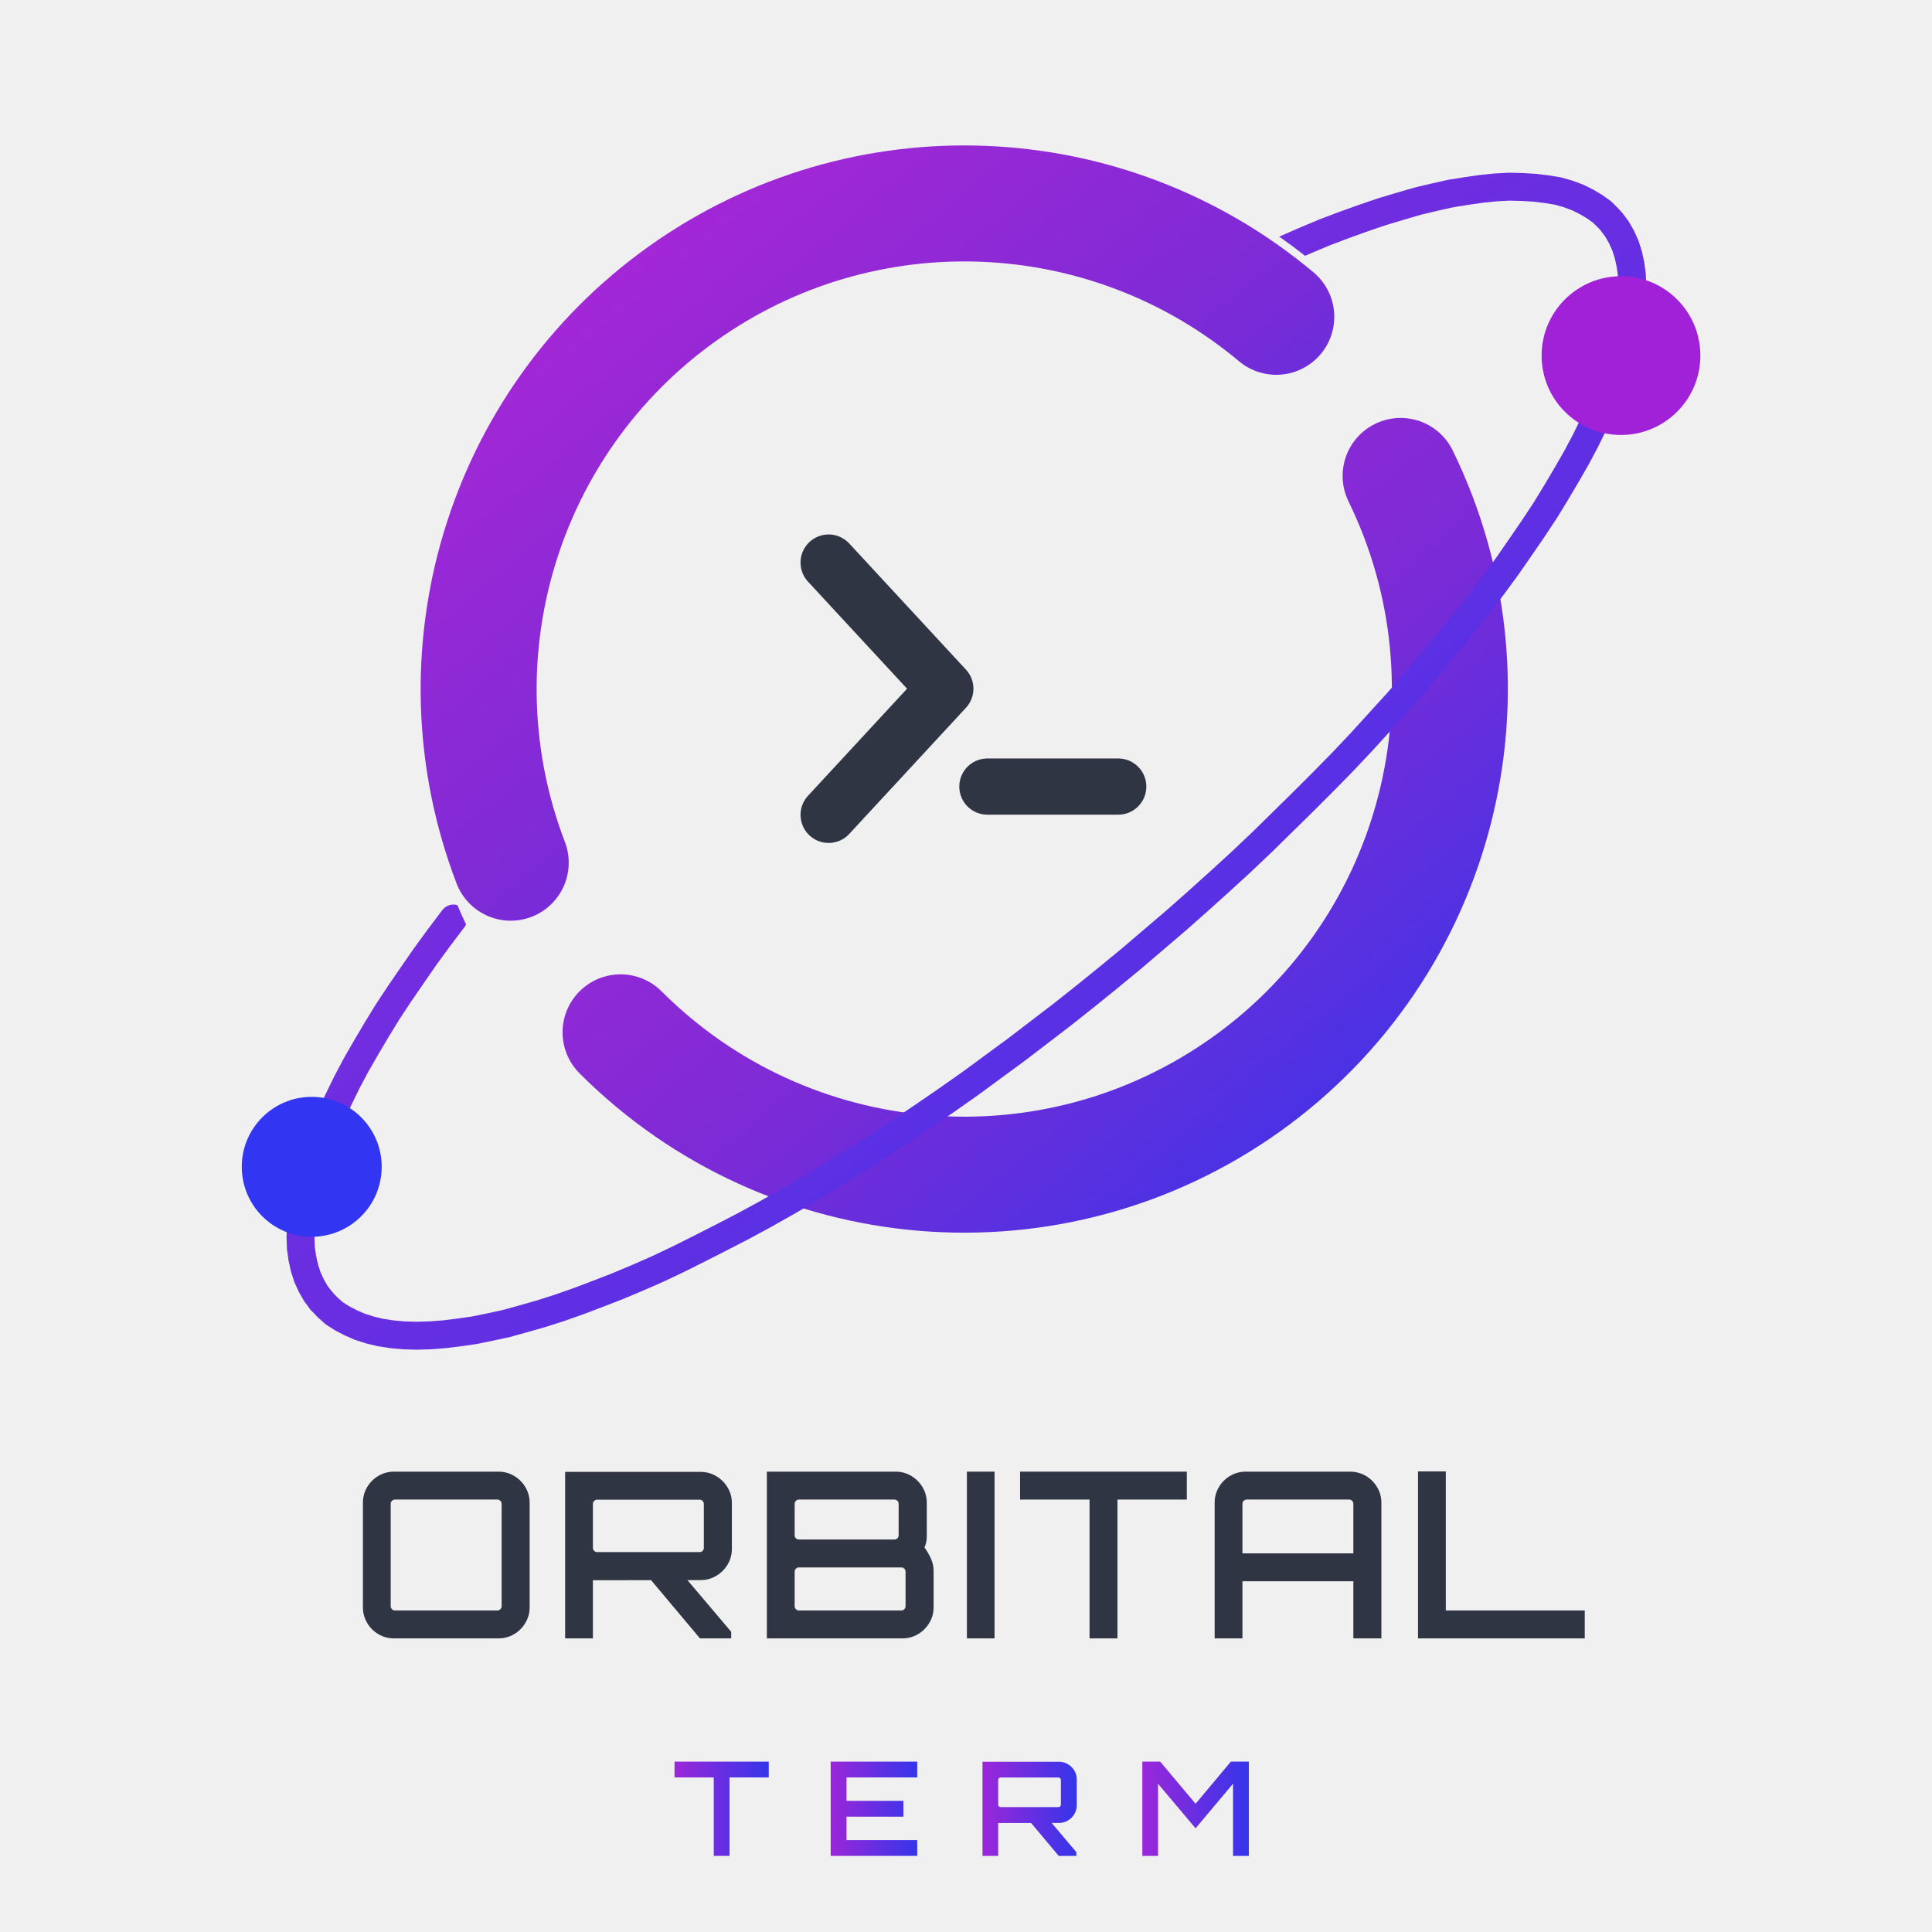
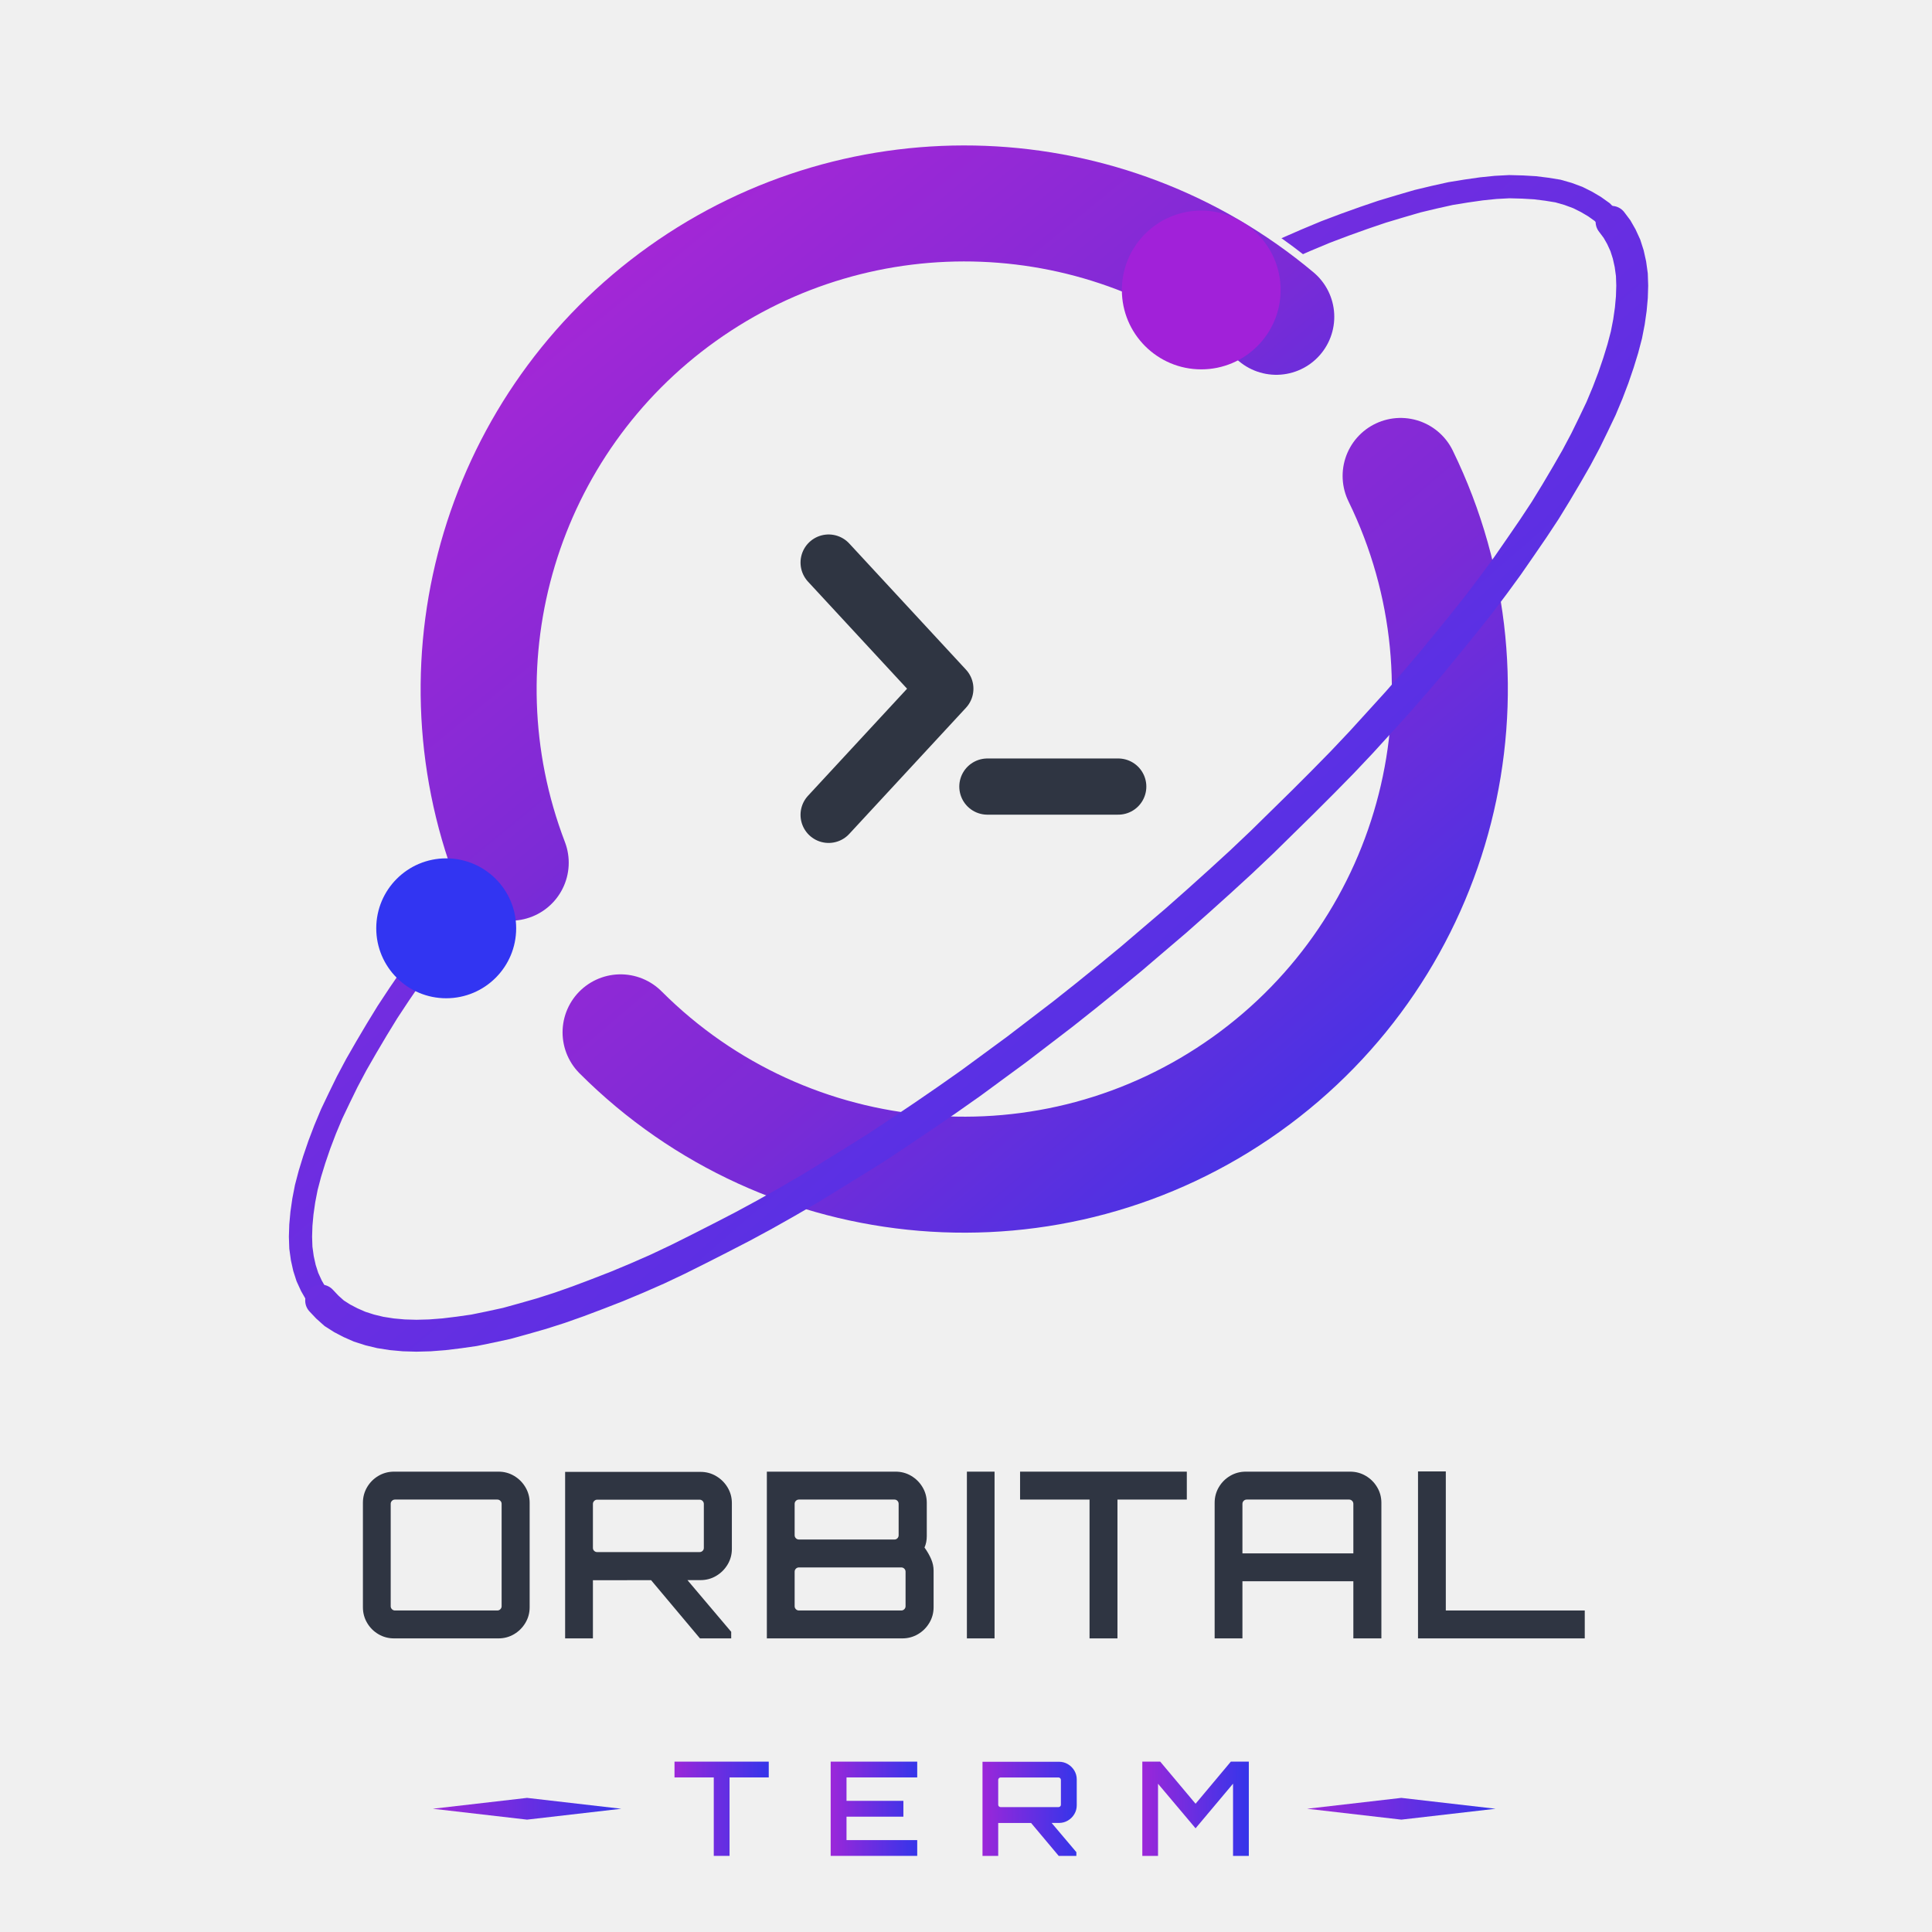
<svg xmlns="http://www.w3.org/2000/svg" viewBox="0 0 533 533" width="533" height="533">
  <defs>
    <linearGradient id="otRing" x1="0" y1="0" x2="1" y2="1">
      <stop offset="0" stop-color="#b026d6" />
      <stop offset="0.55" stop-color="#7b2bd6" />
      <stop offset="1" stop-color="#3535ea" />
    </linearGradient>
    <linearGradient id="otOrbit" x1="0" y1="0" x2="1" y2="1">
      <stop offset="0" stop-color="#9b27d9" />
      <stop offset="1" stop-color="#3535ea" />
    </linearGradient>
    <linearGradient id="otTerm" x1="0" y1="0" x2="1" y2="0">
      <stop offset="0" stop-color="#9b27d9" />
      <stop offset="1" stop-color="#3535ea" />
    </linearGradient>
    <mask id="pm">
      <rect width="533" height="533" fill="white" />
      <circle cx="266" cy="190" r="152.0" fill="black" />
    </mask>
  </defs>
  <g mask="url(#pm)">
-     <path d="M88.6 358.8 L87.1 356.8 L85.9 354.7 L84.8 352.3 L84.0 349.8 L83.4 347.1 L83.0 344.2 L82.9 341.2 L83.0 338.0 L83.3 334.7 L83.8 331.2 L84.5 327.6 L85.5 323.8 L86.7 319.9 L88.1 315.8 L89.7 311.6 L91.5 307.3 L93.6 302.9 L95.8 298.4 L98.3 293.7 L101.0 289.0 L103.9 284.1 L106.9 279.2 L110.2 274.2 L113.7 269.1 L117.3 263.9 L121.1 258.7 L125.1 253.4 M331.4 80.0 L337.3 76.9 L343.2 74.0 L349.0 71.3 L354.7 68.7 L360.2 66.3 L365.7 64.0 L371.0 62.0 L376.3 60.1 L381.3 58.4 L386.3 56.9 L391.1 55.5 L395.7 54.4 L400.2 53.4 L404.5 52.7 L408.7 52.1 L412.6 51.7 L416.4 51.5 L420.1 51.6 L423.5 51.8 L426.7 52.2 L429.8 52.7 L432.6 53.5 L435.3 54.5 L437.7 55.7 L439.9 57.0 L442.0 58.5 L443.8 60.3" fill="none" stroke="url(#otOrbit)" stroke-width="7.7" stroke-linecap="round" />
+     <path d="M88.6 358.8 L87.1 356.8 L85.9 354.7 L84.8 352.3 L84.0 349.8 L83.4 347.1 L83.0 344.2 L82.9 341.2 L83.0 338.0 L83.3 334.7 L83.8 331.2 L84.5 327.6 L85.5 323.8 L86.7 319.9 L88.1 315.8 L89.7 311.6 L91.5 307.3 L93.6 302.9 L95.8 298.4 L98.3 293.7 L101.0 289.0 L103.9 284.1 L106.9 279.2 L110.2 274.2 L113.7 269.1 L117.3 263.9 L121.1 258.7 L125.1 253.4 M331.4 80.0 L337.3 76.9 L343.2 74.0 L349.0 71.3 L354.7 68.7 L360.2 66.3 L365.7 64.0 L371.0 62.0 L376.3 60.1 L381.3 58.4 L386.3 56.9 L391.1 55.5 L395.7 54.4 L400.2 53.4 L404.5 52.7 L408.7 52.1 L412.6 51.7 L416.4 51.5 L420.1 51.6 L423.5 51.8 L426.7 52.2 L429.8 52.7 L432.6 53.5 L435.3 54.5 L437.7 55.7 L439.9 57.0 L442.0 58.5 L443.8 60.3" fill="none" stroke="url(#otOrbit)" stroke-width="6.4" stroke-linecap="round" />
  </g>
  <path d="M386.4 131.3 A134 134 0 0 1 171.2 284.8" fill="none" stroke="url(#otRing)" stroke-width="32" stroke-linecap="round" />
  <path d="M140.9 238.0 A134 134 0 0 1 352.1 87.4" fill="none" stroke="url(#otRing)" stroke-width="32" stroke-linecap="round" />
  <g fill="none" stroke="#2f3542" stroke-width="15.5" stroke-linecap="round" stroke-linejoin="round">
    <path d="M228.6 155.2 L260.8 190.0 L228.6 224.8" />
    <path d="M272.4 217.0 L308.5 217.0" />
  </g>
-   <path d="M444.6 61.2 L446.1 63.2 L447.3 65.3 L448.4 67.7 L449.2 70.2 L449.8 72.9 L450.2 75.8 L450.3 78.8 L450.2 82.0 L449.9 85.3 L449.4 88.8 L448.7 92.4 L447.7 96.2 L446.5 100.1 L445.1 104.2 L443.5 108.4 L441.7 112.7 L439.6 117.1 L437.4 121.6 L434.9 126.3 L432.2 131.0 L429.3 135.9 L426.3 140.8 L423.0 145.8 L419.5 150.9 L415.9 156.1 L412.1 161.3 L408.1 166.6 L403.9 171.9 L399.5 177.3 L395.0 182.8 L390.4 188.2 L385.6 193.7 L380.6 199.2 L375.5 204.8 L370.3 210.3 L364.9 215.8 L359.4 221.3 L353.8 226.8 L348.2 232.3 L342.4 237.8 L336.5 243.2 L330.5 248.6 L324.4 254.0 L318.3 259.2 L312.1 264.5 L305.9 269.6 L299.6 274.7 L293.3 279.7 L286.9 284.6 L280.5 289.5 L274.1 294.2 L267.7 298.9 L261.3 303.4 L254.9 307.8 L248.5 312.1 L242.2 316.3 L235.8 320.3 L229.5 324.2 L223.3 328.0 L217.1 331.6 L210.9 335.1 L204.8 338.4 L198.8 341.5 L192.9 344.5 L187.1 347.4 L181.4 350.1 L175.7 352.6 L170.2 354.9 L164.8 357.0 L159.5 359.0 L154.4 360.8 L149.4 362.4 L144.5 363.8 L139.8 365.1 L135.2 366.1 L130.8 367.0 L126.6 367.6 L122.5 368.1 L118.6 368.4 L114.9 368.5 L111.4 368.4 L108.1 368.1 L104.9 367.6 L102.0 366.9 L99.2 366.0 L96.7 364.9 L94.4 363.7 L92.2 362.3 L90.3 360.6 L88.6 358.8" fill="none" stroke="url(#otOrbit)" stroke-width="7.7" stroke-linecap="round" />
-   <circle cx="447.2" cy="98.1" r="21.9" fill="#A121D9" />
-   <circle cx="86.0" cy="321.9" r="19.3" fill="#3235F2" />
+   <path d="M444.6 61.2 L446.1 63.2 L447.3 65.3 L448.4 67.7 L449.2 70.2 L449.8 72.9 L450.2 75.8 L450.3 78.8 L450.2 82.0 L449.9 85.3 L449.4 88.8 L448.7 92.4 L447.7 96.2 L446.5 100.1 L445.1 104.2 L443.5 108.4 L441.7 112.7 L439.6 117.1 L437.4 121.6 L434.9 126.3 L432.2 131.0 L429.3 135.9 L426.3 140.8 L423.0 145.8 L419.5 150.9 L415.9 156.1 L412.1 161.3 L408.1 166.6 L403.9 171.9 L399.5 177.3 L395.0 182.8 L390.4 188.2 L385.6 193.7 L380.6 199.2 L375.5 204.8 L370.3 210.3 L364.9 215.8 L359.4 221.3 L353.8 226.8 L348.2 232.3 L342.4 237.8 L336.5 243.2 L330.5 248.6 L324.4 254.0 L318.3 259.2 L312.1 264.5 L305.9 269.6 L299.6 274.7 L293.3 279.7 L286.9 284.6 L280.5 289.5 L274.1 294.2 L267.7 298.9 L261.3 303.4 L254.9 307.8 L248.5 312.1 L242.2 316.3 L235.8 320.3 L229.5 324.2 L223.3 328.0 L217.1 331.6 L210.9 335.1 L204.8 338.4 L198.8 341.5 L192.9 344.5 L187.1 347.4 L181.4 350.1 L175.7 352.6 L170.2 354.9 L164.8 357.0 L159.5 359.0 L154.4 360.8 L149.4 362.4 L144.5 363.8 L139.8 365.1 L135.2 366.1 L130.8 367.0 L126.6 367.6 L122.5 368.1 L118.6 368.4 L114.9 368.5 L111.4 368.4 L108.1 368.1 L104.9 367.6 L102.0 366.9 L99.2 366.0 L96.7 364.9 L94.4 363.7 L92.2 362.3 L90.3 360.6 L88.6 358.8" fill="none" stroke="url(#otOrbit)" stroke-width="8.8" stroke-linecap="round" />
+   <circle cx="331.4" cy="80.0" r="21.9" fill="#A121D9" />
+   <circle cx="123.1" cy="256.1" r="19.3" fill="#3235F2" />
  <g fill="#2f3542">
    <path transform="translate(96.67,452.00) scale(0.06389,-0.06389)" d="M188.757 0Q151.804 0 121.01 18.108Q90.216 36.216 72.108 67.01Q54 97.804 54 134.757V585.243Q54 622.196 72.108 652.99Q90.216 683.784 121.01 701.892Q151.804 720 188.757 720H639.243Q675.998 720 706.627 701.892Q737.257 683.784 755.628 652.99Q774 622.196 774 585.243V134.757Q774 97.804 755.628 67.01Q737.257 36.216 706.627 18.108Q675.998 0 639.243 0ZM192.446 120.528H634.5Q642.067 120.528 647.506 125.967Q652.945 131.406 652.945 138.973V581.027Q652.945 588.594 647.506 594.033Q642.067 599.472 634.5 599.472H192.446Q184.879 599.472 179.44 594.033Q174.001 588.594 174.001 581.027V138.973Q174.001 131.406 179.44 125.967Q184.879 120.528 192.446 120.528Z" />
    <path transform="translate(152.33,452.00) scale(0.06389,-0.06389)" d="M638.175 0 416.878 263.662H574.001L773.108 28.406V0ZM56 0V719H640.716Q677.669 719 708.463 700.655Q739.257 682.311 757.628 651.621Q776 620.932 776 584.243V386.419Q776 349.73 757.628 319.04Q739.257 288.351 708.463 270.006Q677.669 251.662 640.716 251.662L176.001 251.135V0ZM194.446 372.663H636.5Q644.067 372.663 649.506 377.865Q654.945 383.068 654.945 390.635V580.554Q654.945 588.121 649.506 593.56Q644.067 598.999 636.5 598.999H194.446Q186.879 598.999 181.44 593.56Q176.001 588.121 176.001 580.554V390.635Q176.001 383.068 181.44 377.865Q186.879 372.663 194.446 372.663Z" />
    <path transform="translate(207.79,452.00) scale(0.06389,-0.06389)" d="M59 0V720H614.824Q651.579 720 682.208 701.892Q712.838 683.784 731.209 652.99Q749.581 622.196 749.581 585.243V441.73Q749.581 428.257 747.135 415.811Q744.689 403.365 739.743 392.419Q758.054 366.797 768.527 342.27Q779 317.743 779 292.743V134.757Q779 97.804 760.628 67.01Q742.257 36.216 711.463 18.108Q680.669 0 643.716 0H59ZM197.446 120.528H639.5Q647.067 120.528 652.506 125.967Q657.945 131.406 657.945 138.973V288Q657.945 295.567 652.506 301.006Q647.067 306.445 639.5 306.445H197.446Q189.879 306.445 184.44 301.006Q179.001 295.567 179.001 288V138.973Q179.001 131.406 184.44 125.967Q189.879 120.528 197.446 120.528ZM197.446 426.973H610.081Q617.648 426.973 622.851 432.412Q628.053 437.852 628.053 445.419V581.027Q628.053 588.594 622.851 594.033Q617.648 599.472 610.081 599.472H197.446Q189.879 599.472 184.44 594.033Q179.001 588.594 179.001 581.027V445.419Q179.001 437.852 184.44 432.412Q189.879 426.973 197.446 426.973Z" />
    <path transform="translate(263.71,452.00) scale(0.06389,-0.06389)" d="M47.554 0V720H166.973V0Z" />
    <path transform="translate(280.14,452.00) scale(0.06389,-0.06389)" d="M319.973 0V599.472H20V720H740V599.472H440.5V0Z" />
    <path transform="translate(331.39,452.00) scale(0.06389,-0.06389)" d="M58 0V585.243Q58 622.196 76.108 652.99Q94.216 683.784 125.01 701.892Q155.804 720 192.757 720H642.716Q679.669 720 710.463 701.892Q741.257 683.784 759.628 652.99Q778 622.196 778 585.243V0H656.945V246.662H178.001V0H58ZM178.001 367.19H656.945V581.027Q656.945 588.594 651.506 594.033Q646.067 599.472 638.5 599.472H196.446Q188.879 599.472 183.44 594.033Q178.001 588.594 178.001 581.027V367.19Z" />
    <path transform="translate(387.56,452.00) scale(0.06389,-0.06389)" d="M57 0V721H177.001V120.528H777V0Z" />
  </g>
  <g fill="url(#otTerm)">
    <path transform="translate(185.36,512.00) scale(0.03611,-0.03611)" d="M319.973 0V599.472H20V720H740V599.472H440.5V0Z" />
    <path transform="translate(227.07,512.00) scale(0.03611,-0.03611)" d="M58 0V720H719.216V599.472H179.055V420.5H613.595V299.5H179.055V120.528H719.216V0Z" />
    <path transform="translate(269.03,512.00) scale(0.03611,-0.03611)" d="M638.175 0 416.878 263.662H574.001L773.108 28.406V0ZM56 0V719H640.716Q677.669 719 708.463 700.655Q739.257 682.311 757.628 651.621Q776 620.932 776 584.243V386.419Q776 349.73 757.628 319.04Q739.257 288.351 708.463 270.006Q677.669 251.662 640.716 251.662L176.001 251.135V0ZM194.446 372.663H636.5Q644.067 372.663 649.506 377.865Q654.945 383.068 654.945 390.635V580.554Q654.945 588.121 649.506 593.56Q644.067 598.999 636.5 598.999H194.446Q186.879 598.999 181.44 593.56Q176.001 588.121 176.001 580.554V390.635Q176.001 383.068 181.44 377.865Q186.879 372.663 194.446 372.663Z" />
    <path transform="translate(313.12,512.00) scale(0.03611,-0.03611)" d="M56 0V720H192.825L462.838 398.258L732.324 720H869.676V0H749.148V551.579L462.838 210.648L176.001 551.052V0Z" />
  </g>
+   <path d="M119.4 499 L145.4 496 L171.4 499 L145.4 502 Z" fill="url(#otTerm)" />
+   <path d="M360.6 499 L386.6 496 L412.6 499 L386.6 502 Z" fill="url(#otTerm)" />
</svg>
